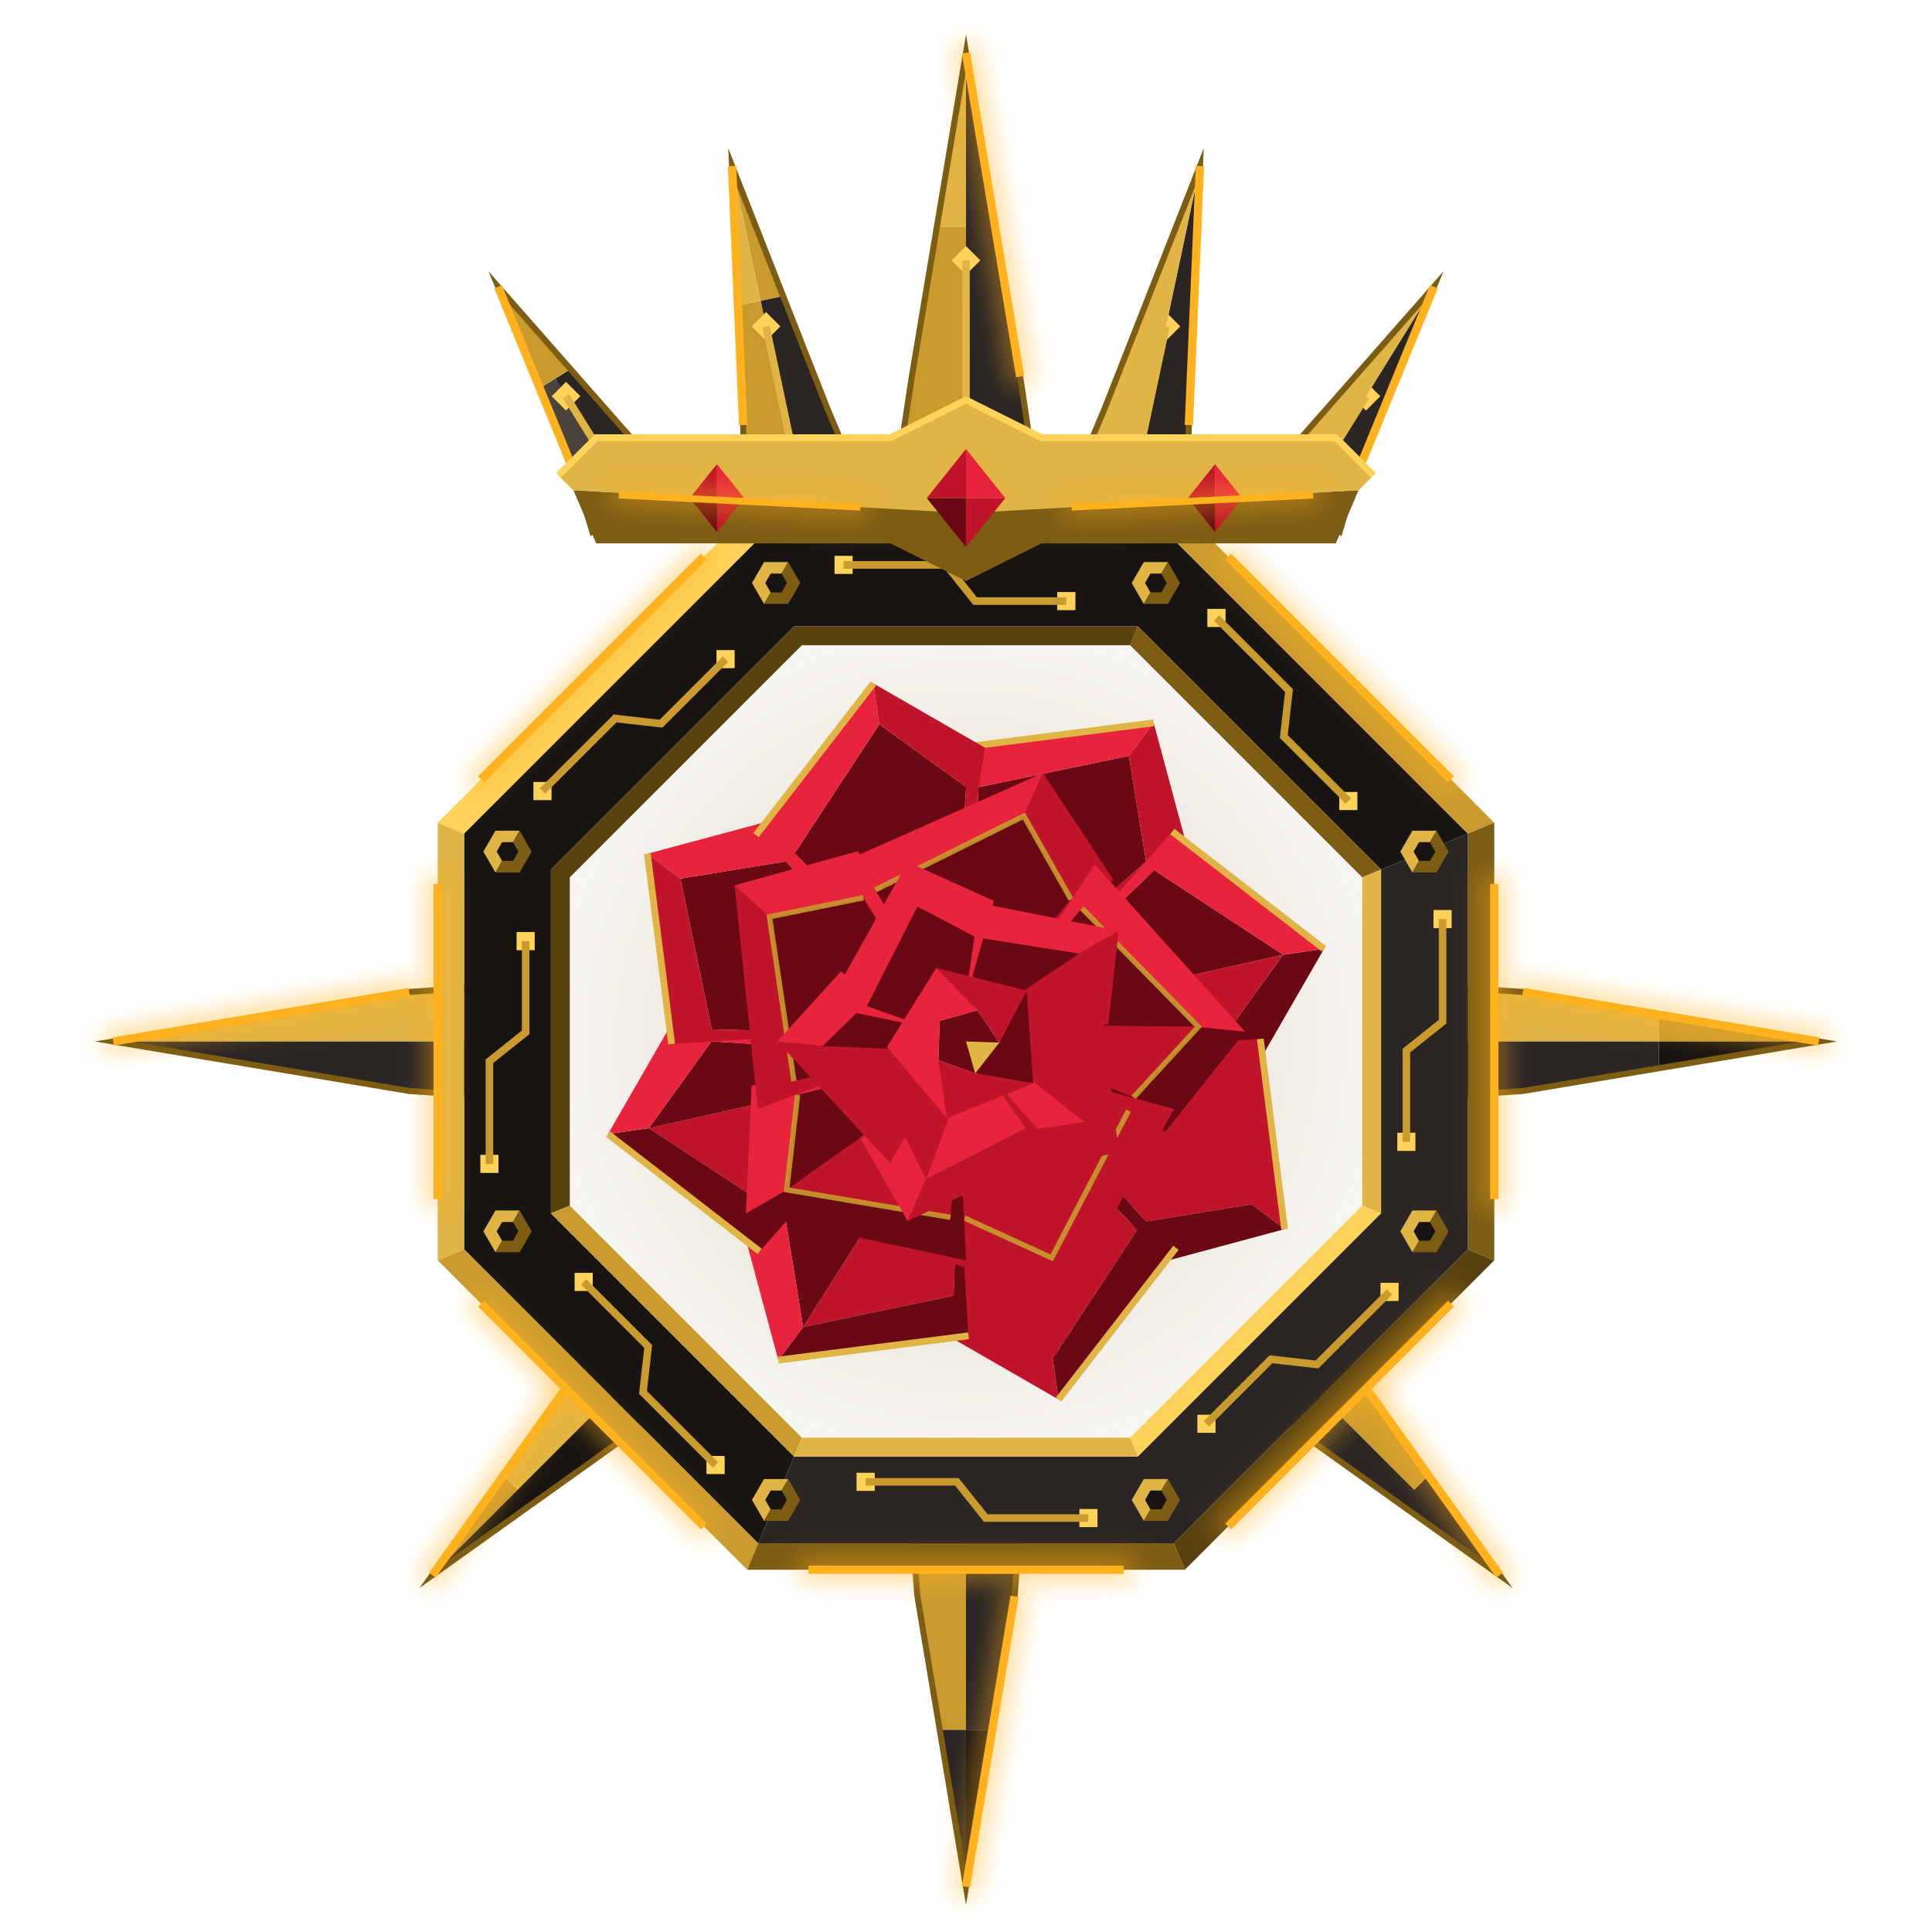
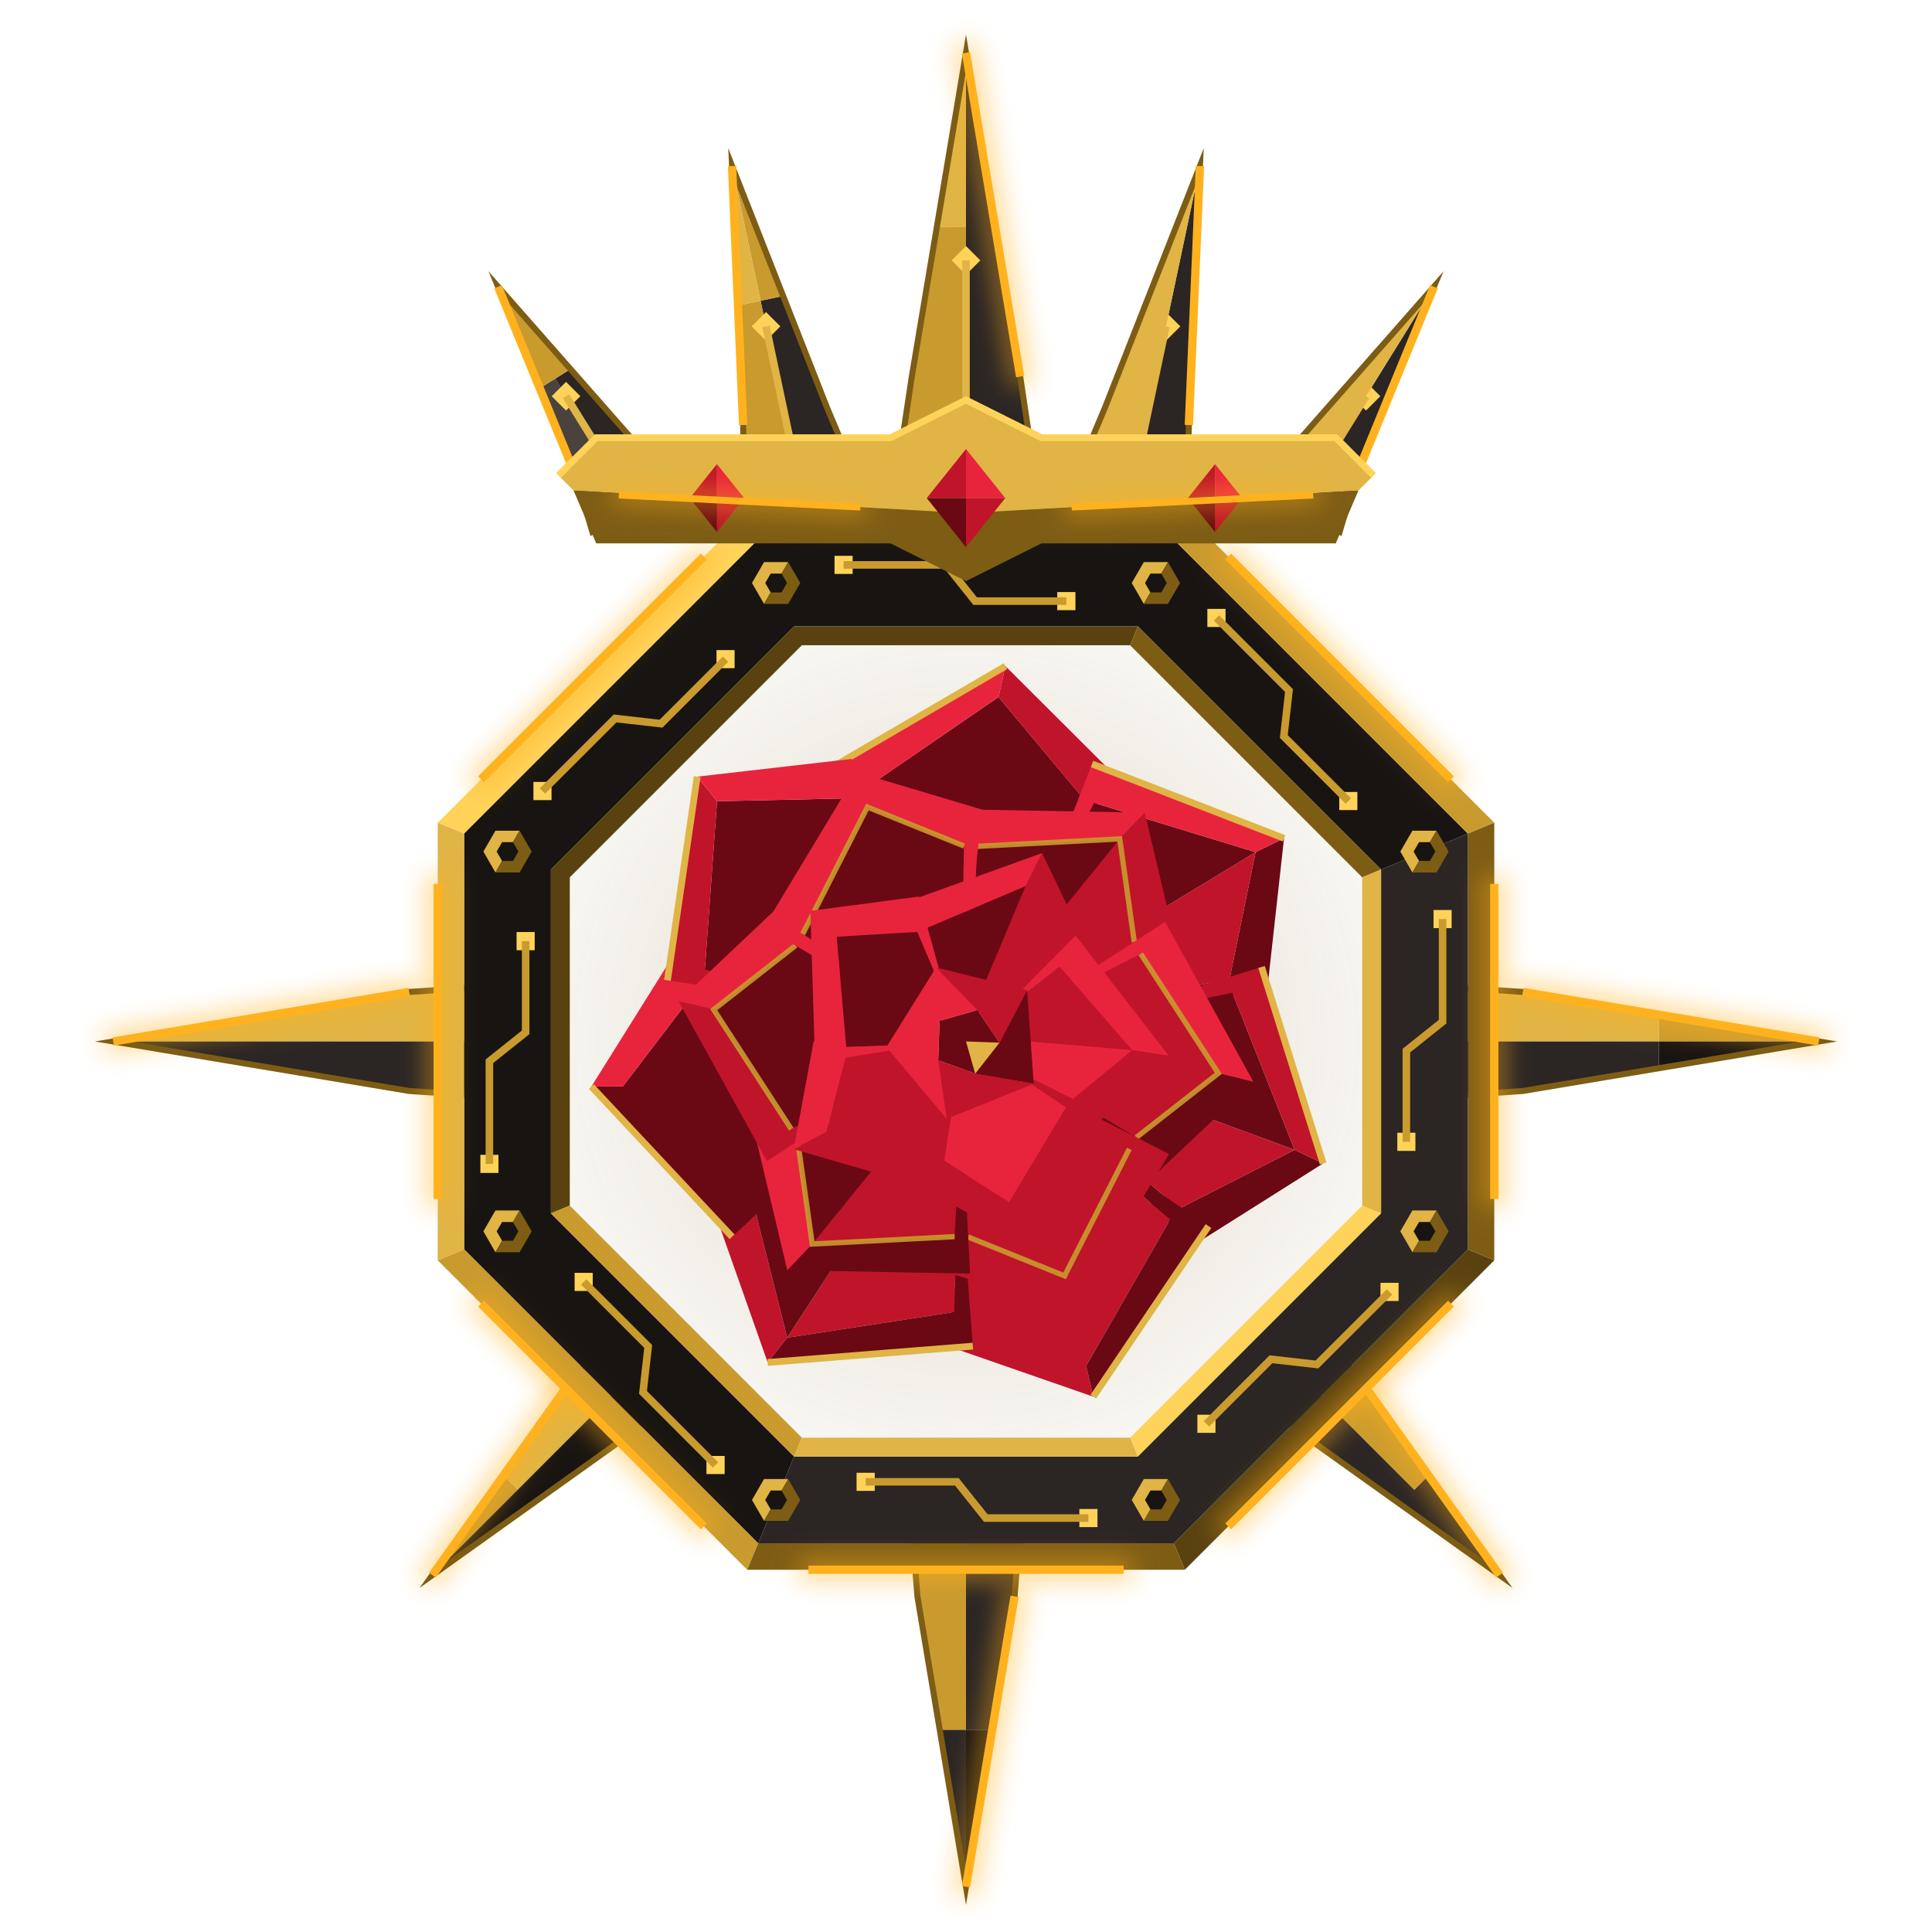
<svg xmlns="http://www.w3.org/2000/svg" viewBox="0 0 256 256" width="256" height="256">
  <defs>
    <radialGradient id="thornbound-sigil-main-bloom" gradientUnits="userSpaceOnUse" cx="128" cy="138" r="72">
      <stop offset="0" stop-color="#c0142a" stop-opacity="0.28" />
      <stop offset="0.6" stop-color="#7d5c14" stop-opacity="0.1" />
      <stop offset="1" stop-color="#7d5c14" stop-opacity="0" />
    </radialGradient>
    <filter id="thornbound-sigil-main-glow" filterUnits="userSpaceOnUse" x="0" y="0" width="256" height="256" color-interpolation-filters="sRGB">
      <feGaussianBlur stdDeviation="1.7" />
    </filter>
  </defs>
  <circle cx="128" cy="138" r="72" fill="url(#thornbound-sigil-main-bloom)" />
  <path d="M188 138L188 130.5L201.78 131.44L219.8 134.45L219.8 138ZM68 138L36.2 138L36.2 134.45L54.22 131.44L68 130.5ZM36.2 138L15 138L36.2 134.45ZM85.57 180.43L68.6 197.4L66.71 195.5L74.72 184.28L81.33 176.18Z" fill="#e0b445" />
  <path d="M188 138L219.8 138L219.8 141.55L201.78 144.56L188 145.5ZM68 138L68 145.5L54.22 144.56L36.2 141.55L36.2 138ZM36.2 138L36.2 141.55L15 138ZM128 198L135.5 198L134.44 211.52L131.48 229.2L128 229.2ZM128 229.2L128 250L124.52 229.2ZM170.43 180.43L187.4 197.4L185.5 199.29L174.28 191.28L166.18 184.67ZM187.4 197.4L189.29 195.5L198.71 208.71ZM187.4 197.4L198.71 208.71L185.5 199.29Z" fill="#2b2524" />
  <path d="M219.8 138L219.8 134.45L241 138ZM128 198L128 229.2L124.52 229.2L121.56 211.52L120.5 198ZM170.43 180.43L174.67 176.18L181.28 184.28L189.29 195.5L187.4 197.4ZM68.6 197.4L57.29 208.71L66.71 195.5Z" fill="#c99a2e" />
  <path d="M219.8 138L241 138L219.8 141.55ZM128 229.2L131.48 229.2L128 250ZM85.57 180.43L89.82 184.67L81.72 191.28L70.5 199.29L68.6 197.4ZM68.6 197.4L70.5 199.29L57.29 208.71Z" fill="#181411" />
  <g filter="url(#thornbound-sigil-main-glow)" fill="none" opacity="0.6" stroke-linejoin="miter" stroke-linecap="square">
    <path d="M201.78 131.44L241 138M54.22 131.44L15 138M134.44 211.52L128 250M181.28 184.28L198.71 208.71M74.72 184.28L57.29 208.71" stroke="#ffb21e" stroke-width="2.42" />
  </g>
  <path d="M188 130.5L201.78 131.44L241 138L201.78 144.56L188 145.5ZM68 145.5L54.22 144.56L15 138L54.22 131.44L68 130.5ZM135.5 198L134.44 211.52L128 250L121.56 211.52L120.5 198ZM174.67 176.18L181.28 184.28L198.71 208.71L174.28 191.28L166.18 184.67ZM89.82 184.67L81.72 191.28L57.29 208.71L74.72 184.28L81.33 176.18Z" fill="none" stroke="#7d5c14" stroke-width="0.8" stroke-linejoin="miter" stroke-miterlimit="8" />
  <path d="M201.78 131.44L241 138M54.22 131.44L15 138M134.44 211.52L128 250M181.28 184.28L198.71 208.71M74.72 184.28L57.29 208.71" fill="none" stroke="#ffb21e" stroke-width="1.1" stroke-linejoin="miter" stroke-miterlimit="8" />
  <path d="M84 67L78.48 70.43L76.25 62.97L71.52 51.45L73.56 50.18Z" fill="#4a423d" />
  <path d="M84 67L73.56 50.18L75.6 48.91L83.83 58.27L89.52 63.57ZM172 67L182.44 50.18L184.48 51.45L179.75 62.97L177.52 70.43ZM182.44 50.18L190 38L184.48 51.45ZM106 64.5L100.78 39.85L103.77 39.22L109.57 53.98L113.34 62.95ZM150 64.5L155.22 39.85L158.21 40.48L157.53 56.32L157.34 66.05ZM155.22 39.85L159 22L158.21 40.48ZM128 62L128 30.1L131.87 30.1L135.18 49.9L137 62ZM128 30.1L128 7L131.87 30.1Z" fill="#2b2524" />
  <path d="M73.56 50.18L71.52 51.45L66 38ZM73.56 50.18L66 38L75.6 48.91ZM106 64.5L98.66 66.05L98.47 56.32L97.79 40.48L100.78 39.85ZM100.78 39.85L97 22L103.77 39.22ZM128 62L119 62L120.82 49.9L124.13 30.1L128 30.1Z" fill="#c99a2e" />
  <path d="M75 50.6L76.9 52.5L75 54.4L73.1 52.5ZM181 50.6L182.9 52.5L181 54.4L179.1 52.5ZM101.5 41.35L103.4 43.25L101.5 45.15L99.6 43.25ZM154.5 41.35L156.4 43.25L154.5 45.15L152.6 43.25ZM128 32.6L129.9 34.5L128 36.4L126.1 34.5Z" fill="#ffd35a" />
  <path d="M172 67L166.48 63.57L172.17 58.27L180.4 48.91L182.44 50.18ZM182.44 50.18L180.4 48.91L190 38ZM100.78 39.85L97.79 40.48L97 22ZM150 64.5L142.66 62.95L146.43 53.98L152.23 39.22L155.22 39.85ZM155.22 39.85L152.23 39.22L159 22ZM128 30.1L124.13 30.1L128 7Z" fill="#e0b445" />
  <g filter="url(#thornbound-sigil-main-glow)" fill="none" opacity="0.6" stroke-linejoin="miter" stroke-linecap="square">
    <path d="M135.18 49.9L128 7" stroke="#ffb21e" stroke-width="2.42" />
  </g>
  <path d="M78.48 70.43L76.25 62.97L66 38L83.83 58.27L89.52 63.57ZM166.48 63.57L172.17 58.27L190 38L179.75 62.97L177.52 70.43ZM98.66 66.05L98.47 56.32L97 22L109.57 53.98L113.34 62.95ZM142.66 62.95L146.43 53.98L159 22L157.53 56.32L157.34 66.05ZM119 62L120.82 49.9L128 7L135.18 49.9L137 62Z" fill="none" stroke="#7d5c14" stroke-width="0.8" stroke-linejoin="miter" stroke-miterlimit="8" />
  <path d="M76.25 62.97L66 38M179.75 62.97L190 38M98.47 56.32L97 22M157.53 56.32L159 22M135.18 49.9L128 7" fill="none" stroke="#ffb21e" stroke-width="1.1" stroke-linejoin="miter" stroke-miterlimit="8" />
  <path d="M81.84 63.52L75 52.5M174.16 63.52L181 52.5M104.92 59.4L101.5 43.25M151.08 59.4L154.5 43.25M128 55.4L128 34.5" fill="none" stroke="#e0b445" stroke-width="1" stroke-linejoin="miter" stroke-miterlimit="8" />
  <path d="M155.54 71.5L100.46 71.5L99.01 68L157 68ZM183 160.78L150.78 193L149.75 190.5L180.5 159.75ZM100.46 71.5L61.5 110.46L58 109.01L99.01 68Z" fill="#ffd35a" />
  <path d="M150.78 83L105.22 83L100.46 71.5L155.54 71.5ZM194.5 110.46L183 115.22L150.78 83L155.54 71.5ZM105.22 193L100.46 204.5L61.5 165.55L73 160.78ZM73 115.22L73 160.78L61.5 165.55L61.5 110.46ZM105.22 83L73 115.22L61.5 110.46L100.46 71.5Z" fill="#181411" />
  <path d="M149.75 85.5L106.25 85.5L105.22 83L150.78 83ZM198 167L157 208L155.54 204.5L194.5 165.55ZM75.5 116.25L75.5 159.75L73 160.78L73 115.22ZM106.25 85.5L75.5 116.25L73 115.22L105.22 83Z" fill="#5a4210" />
  <path d="M198 109.01L194.5 110.46L155.54 71.5L157 68ZM100.46 204.5L99.01 208L58 167L61.5 165.55ZM106.25 190.5L105.22 193L73 160.78L75.5 159.75Z" fill="#c99a2e" />
  <path d="M183 115.22L180.5 116.25L149.75 85.5L150.78 83ZM198 167L194.5 165.55L194.5 110.46L198 109.01ZM157 208L99.01 208L100.46 204.5L155.54 204.5Z" fill="#7d5c14" />
  <path d="M194.5 165.55L183 160.78L183 115.22L194.5 110.46ZM194.5 165.55L155.54 204.5L150.78 193L183 160.78ZM155.54 204.5L100.46 204.5L105.22 193L150.78 193Z" fill="#2b2524" />
  <path d="M183 160.78L180.5 159.75L180.5 116.25L183 115.22ZM150.78 193L105.22 193L106.25 190.5L149.75 190.5ZM61.5 110.46L61.5 165.55L58 167L58 109.01Z" fill="#e0b445" />
  <path d="M112.98 73.65L112.98 76.05L110.58 76.05L110.58 73.65ZM142.5 78.45L142.5 80.85L140.09 80.85L140.09 78.45ZM162.39 80.68L162.39 83.08L159.98 83.08L159.98 80.68ZM179.86 104.94L179.86 107.34L177.46 107.34L177.46 104.94ZM192.35 120.58L192.35 122.98L189.95 122.98L189.95 120.58ZM187.55 150.09L187.55 152.5L185.15 152.5L185.15 150.09ZM185.32 169.98L185.32 172.39L182.92 172.39L182.92 169.98ZM161.06 187.46L161.06 189.86L158.66 189.86L158.66 187.46ZM145.42 199.95L145.42 202.35L143.02 202.35L143.02 199.95ZM115.91 195.15L115.91 197.55L113.5 197.55L113.5 195.15ZM96.02 192.92L96.02 195.32L93.61 195.32L93.61 192.92ZM78.54 168.66L78.54 171.06L76.14 171.06L76.14 168.66ZM66.05 153.02L66.05 155.42L63.65 155.42L63.65 153.02ZM70.85 123.5L70.85 125.91L68.45 125.91L68.45 123.5ZM73.08 103.61L73.08 106.02L70.68 106.02L70.68 103.61ZM97.34 86.14L97.34 88.54L94.94 88.54L94.94 86.14Z" fill="#ffd35a" />
  <path d="M153.16 77.25L151.56 80.02L149.96 77.25L151.56 74.48L154.76 74.48ZM188.75 112.84L187.15 115.61L185.55 112.84L187.15 110.07L190.35 110.07ZM188.75 163.16L187.15 165.93L185.55 163.16L187.15 160.39L190.35 160.39ZM153.16 198.75L151.56 201.52L149.96 198.75L151.56 195.98L154.76 195.98ZM102.84 198.75L101.24 201.52L99.64 198.75L101.24 195.98L104.44 195.98ZM67.25 163.16L65.65 165.93L64.05 163.16L65.65 160.39L68.85 160.39ZM67.25 112.84L65.65 115.61L64.05 112.84L65.65 110.07L68.85 110.07ZM102.84 77.25L101.24 80.02L99.64 77.25L101.24 74.48L104.44 74.48Z" fill="#e0b445" />
  <path d="M153.16 77.25L154.76 74.48L156.36 77.25L154.76 80.02L151.56 80.02ZM188.75 112.84L190.35 110.07L191.95 112.84L190.35 115.61L187.15 115.61ZM188.75 163.16L190.35 160.39L191.95 163.16L190.35 165.93L187.15 165.93ZM153.16 198.75L154.76 195.98L156.36 198.75L154.76 201.52L151.56 201.52ZM102.84 198.75L104.44 195.98L106.04 198.75L104.44 201.52L101.24 201.52ZM67.25 163.16L68.85 160.39L70.45 163.16L68.85 165.93L65.65 165.93ZM67.25 112.84L68.85 110.07L70.45 112.84L68.85 115.61L65.65 115.61ZM102.84 77.25L104.44 74.48L106.04 77.25L104.44 80.02L101.24 80.02Z" fill="#7d5c14" />
  <path d="M153.88 76L154.6 77.25L153.88 78.5L152.44 78.5L151.72 77.25L152.44 76ZM189.47 111.59L190.19 112.84L189.47 114.08L188.03 114.08L187.31 112.84L188.03 111.59ZM189.47 161.92L190.19 163.16L189.47 164.41L188.03 164.41L187.31 163.16L188.03 161.92ZM153.88 197.5L154.6 198.75L153.88 200L152.44 200L151.72 198.75L152.44 197.5ZM103.56 197.5L104.28 198.75L103.56 200L102.12 200L101.4 198.75L102.12 197.5ZM67.97 161.92L68.69 163.16L67.97 164.41L66.53 164.41L65.81 163.16L66.53 161.92ZM67.97 111.59L68.69 112.84L67.97 114.08L66.53 114.08L65.81 112.84L66.53 111.59ZM103.56 76L104.28 77.25L103.56 78.5L102.12 78.5L101.4 77.25L102.12 76Z" fill="#181411" />
  <g filter="url(#thornbound-sigil-main-glow)" fill="none" opacity="0.6" stroke-linejoin="miter" stroke-linecap="square">
    <path d="M107.12 68L148.88 68M162.74 73.74L192.26 103.26M198 117.12L198 158.88M192.26 172.74L162.74 202.26M148.88 208L107.12 208M93.26 202.26L63.74 172.74M58 158.88L58 117.12M63.74 103.26L93.26 73.74" stroke="#ffb21e" stroke-width="2.42" />
  </g>
  <path d="M111.78 74.85L125.38 74.85L129.21 79.65L141.29 79.65M161.19 81.88L170.8 91.5L170.11 97.59L178.66 106.14M191.15 121.78L191.15 135.38L186.35 139.21L186.35 151.29M184.12 171.19L174.5 180.8L168.41 180.11L159.86 188.66M144.22 201.15L130.62 201.15L126.79 196.35L114.71 196.35M94.81 194.12L85.2 184.5L85.89 178.41L77.34 169.86M64.85 154.22L64.85 140.62L69.65 136.79L69.65 124.71M71.88 104.81L81.5 95.2L87.59 95.89L96.14 87.34" fill="none" stroke="#c99a2e" stroke-width="1" stroke-linejoin="miter" stroke-miterlimit="8" />
  <path d="M107.12 68L148.88 68M162.74 73.74L192.26 103.26M198 117.12L198 158.88M192.26 172.74L162.74 202.26M148.88 208L107.12 208M93.26 202.26L63.74 172.74M58 158.88L58 117.12M63.74 103.26L93.26 73.74" fill="none" stroke="#ffb21e" stroke-width="1.1" stroke-linejoin="miter" stroke-miterlimit="8" />
  <path d="M74 63L79 58L118 58L128 53L138 58L177 58L182 63L180 65L128 68L76 65Z" fill="#e0b445" />
  <path d="M76 65L128 68L180 65L177 72L138 72L128 77L118 72L79 72Z" fill="#7d5c14" />
  <path d="M128 59.5L133.2 66L128 66ZM95 61.5L98.6 66L95 66ZM161 61.5L164.6 66L161 66Z" fill="#e8243c" />
  <path d="M128 59.5L128 66L122.8 66ZM128 66L133.2 66L128 72.5ZM95 61.5L95 66L91.4 66ZM95 66L98.6 66L95 70.5ZM161 61.5L161 66L157.4 66ZM161 66L164.6 66L161 70.5Z" fill="#c0142a" />
  <path d="M122.8 66L128 66L128 72.5ZM91.4 66L95 66L95 70.5ZM157.4 66L161 66L161 70.5Z" fill="#6a0913" />
  <g filter="url(#thornbound-sigil-main-glow)" fill="none" opacity="0.6" stroke-linejoin="miter" stroke-linecap="square">
    <path d="M82 65.6L114 67.2M174 65.6L142 67.2" stroke="#ffb21e" stroke-width="1.98" />
  </g>
  <path d="M74 63L79 58L118 58L128 53L138 58L177 58L182 63" fill="none" stroke="#ffd35a" stroke-width="0.9" stroke-linejoin="miter" stroke-miterlimit="8" />
  <path d="M82 65.6L114 67.2M174 65.6L142 67.2" fill="none" stroke="#ffb21e" stroke-width="0.9" stroke-linejoin="miter" stroke-miterlimit="8" />
-   <path d="M133.43 125.64L129.18 123.05L129.6 104.32L149.58 100.16ZM133.43 125.64L149.58 100.16L151.86 114.17L137.74 126.59Z" fill="#6a0913" />
-   <path d="M129.18 123.05L127.66 99L152.87 95.78L149.58 100.16L129.6 104.32Z" fill="#e8243c" />
-   <path d="M149.58 100.16L152.87 95.78L157.3 112.26L137.74 126.59L151.86 114.17Z" fill="#c0142a" />
-   <path d="M127.66 99L152.87 95.78" fill="none" stroke="#e0b445" stroke-width="0.9" stroke-linejoin="miter" stroke-miterlimit="8" />
-   <path d="M140.58 133.1L139.41 128.26L152.95 115.31L170.02 126.51ZM170.02 126.51L175.44 125.73L166.92 140.52L142.95 136.82L161.72 138.02Z" fill="#6a0913" />
-   <path d="M140.58 133.1L170.02 126.51L161.72 138.02L142.95 136.82Z" fill="#c0142a" />
-   <path d="M139.41 128.26L155.34 110.18L175.44 125.73L170.02 126.51L152.95 115.31Z" fill="#e8243c" />
-   <path d="M155.34 110.18L175.44 125.73" fill="none" stroke="#e0b445" stroke-width="0.9" stroke-linejoin="miter" stroke-miterlimit="8" />
-   <path d="M140.36 143.43L142.95 139.18L161.68 139.6L165.84 159.58ZM140.36 143.43L165.84 159.58L151.83 161.86L139.41 147.74ZM142.95 139.18L167 137.66L170.22 162.87L165.84 159.58L161.68 139.6Z" fill="#c0142a" />
-   <path d="M165.84 159.58L170.22 162.87L153.74 167.3L139.41 147.74L151.83 161.86Z" fill="#6a0913" />
-   <path d="M167 137.66L170.22 162.87" fill="none" stroke="#e0b445" stroke-width="0.9" stroke-linejoin="miter" stroke-miterlimit="8" />
-   <path d="M132.9 150.58L137.74 149.41L150.69 162.95L139.49 180.02ZM132.9 150.58L139.49 180.02L127.98 171.72L129.18 152.95ZM139.49 180.02L140.27 185.44L125.48 176.92L129.18 152.95L127.98 171.72Z" fill="#c0142a" />
-   <path d="M137.74 149.41L155.82 165.34L140.27 185.44L139.49 180.02L150.69 162.95Z" fill="#6a0913" />
-   <path d="M155.82 165.34L140.27 185.44" fill="none" stroke="#e0b445" stroke-width="0.9" stroke-linejoin="miter" stroke-miterlimit="8" />
-   <path d="M122.57 150.36L126.82 152.95L126.4 171.68L106.42 175.84Z" fill="#c0142a" />
-   <path d="M122.57 150.36L106.42 175.84L104.14 161.83L118.26 149.41ZM126.82 152.95L128.34 177L103.13 180.22L106.42 175.84L126.4 171.68Z" fill="#6a0913" />
-   <path d="M106.42 175.84L103.13 180.22L98.7 163.74L118.26 149.41L104.14 161.83Z" fill="#e8243c" />
-   <path d="M128.34 177L103.13 180.22" fill="none" stroke="#e0b445" stroke-width="0.9" stroke-linejoin="miter" stroke-miterlimit="8" />
-   <path d="M115.42 142.9L116.59 147.74L103.05 160.69L85.98 149.49Z" fill="#c0142a" />
-   <path d="M115.42 142.9L85.98 149.49L94.28 137.98L113.05 139.18ZM116.59 147.74L100.66 165.82L80.56 150.27L85.98 149.49L103.05 160.69Z" fill="#6a0913" />
-   <path d="M85.98 149.49L80.56 150.27L89.08 135.48L113.05 139.18L94.28 137.98Z" fill="#e8243c" />
-   <path d="M100.66 165.82L80.56 150.27" fill="none" stroke="#e0b445" stroke-width="0.9" stroke-linejoin="miter" stroke-miterlimit="8" />
-   <path d="M115.64 132.57L113.05 136.82L94.32 136.4L90.16 116.42ZM115.64 132.57L90.16 116.42L104.17 114.14L116.59 128.26Z" fill="#6a0913" />
-   <path d="M113.05 136.82L89 138.34L85.78 113.13L90.16 116.42L94.32 136.4Z" fill="#c0142a" />
-   <path d="M90.16 116.42L85.78 113.13L102.26 108.7L116.59 128.26L104.17 114.14Z" fill="#e8243c" />
-   <path d="M89 138.34L85.78 113.13" fill="none" stroke="#e0b445" stroke-width="0.9" stroke-linejoin="miter" stroke-miterlimit="8" />
-   <path d="M123.1 125.42L118.26 126.59L105.31 113.05L116.51 95.98ZM123.1 125.42L116.51 95.98L128.02 104.28L126.82 123.05Z" fill="#6a0913" />
-   <path d="M118.26 126.59L100.18 110.66L115.73 90.56L116.51 95.98L105.31 113.05Z" fill="#e8243c" />
-   <path d="M116.51 95.98L115.73 90.56L130.52 99.08L126.82 123.05L128.02 104.28Z" fill="#c0142a" />
-   <path d="M100.18 110.66L115.73 90.56" fill="none" stroke="#e0b445" stroke-width="0.9" stroke-linejoin="miter" stroke-miterlimit="8" />
-   <path d="M128.34 129.91L123.5 130.21L115.96 117.93L135.67 108.13ZM128.34 129.91L135.67 108.13L141.91 119.18L132.5 130.21Z" fill="#6a0913" />
-   <path d="M123.5 130.21L110.95 114.54L138.2 102.43L135.67 108.13L115.96 117.93Z" fill="#e8243c" />
-   <path d="M135.67 108.13L138.2 102.43L147.55 116.58L132.5 130.21L141.91 119.18Z" fill="#c0142a" />
-   <path d="M115.96 117.93L135.67 108.13L141.91 119.18" fill="none" stroke="#c99a2e" stroke-width="0.7" opacity="0.9" stroke-linejoin="miter" stroke-miterlimit="8" />
-   <path d="M135.8 135.82L134.02 131.31L143.36 120.35L158.78 136.06ZM158.78 136.06L164.98 136.71L154.41 149.98L136.8 139.87L150.2 145.41Z" fill="#6a0913" />
-   <path d="M135.8 135.82L158.78 136.06L150.2 145.41L136.8 139.87Z" fill="#c0142a" />
-   <path d="M134.02 131.31L145.05 114.54L164.98 136.71L158.78 136.06L143.36 120.35Z" fill="#e8243c" />
-   <path d="M143.36 120.35L158.78 136.06L150.2 145.41" fill="none" stroke="#c99a2e" stroke-width="0.7" opacity="0.9" stroke-linejoin="miter" stroke-miterlimit="8" />
-   <path d="M132.48 144.75L136.22 141.66L149.53 147.16L139.35 166.67ZM132.48 144.75L139.35 166.67L127.81 161.4L128.94 146.95ZM136.22 141.66L155.58 146.96L140.65 172.77L139.35 166.67L149.53 147.16ZM139.35 166.67L140.65 172.77L124.77 166.82L128.94 146.95L127.81 161.4Z" fill="#c0142a" />
-   <path d="M149.53 147.16L139.35 166.67L127.81 161.4" fill="none" stroke="#c99a2e" stroke-width="0.7" opacity="0.9" stroke-linejoin="miter" stroke-miterlimit="8" />
-   <path d="M122.97 144.35L127.06 146.95L125.94 161.31L104.24 157.66Z" fill="#c0142a" />
-   <path d="M122.97 144.35L104.24 157.66L105.69 145.05L119.78 141.66ZM127.06 146.95L128 167L98.84 160.78L104.24 157.66L125.94 161.31Z" fill="#6a0913" />
-   <path d="M104.24 157.66L98.84 160.78L99.59 143.83L119.78 141.66L105.69 145.05Z" fill="#e8243c" />
-   <path d="M125.94 161.31L104.24 157.66L105.69 145.05" fill="none" stroke="#c99a2e" stroke-width="0.7" opacity="0.9" stroke-linejoin="miter" stroke-miterlimit="8" />
-   <path d="M120.41 135.18L119.2 139.87L105.2 143.25L101.96 121.48ZM120.41 135.18L101.96 121.48L114.4 118.96L121.98 131.31Z" fill="#6a0913" />
-   <path d="M119.2 139.87L100.42 146.96L97.33 117.31L101.96 121.48L105.2 143.25Z" fill="#c0142a" />
-   <path d="M101.96 121.48L97.33 117.31L113.68 112.78L121.98 131.31L114.4 118.96Z" fill="#e8243c" />
-   <path d="M105.2 143.25L101.96 121.48L114.4 118.96" fill="none" stroke="#c99a2e" stroke-width="0.7" opacity="0.9" stroke-linejoin="miter" stroke-miterlimit="8" />
-   <path d="M130.81 134.49L128.17 133L128.39 124.05L143.01 126.35Z" fill="#6a0913" />
-   <path d="M130.81 134.49L143.01 126.35L141.58 134.76L132.7 136.29ZM143.01 126.35L148.23 123.31L146.87 135.75L132.7 136.29L141.58 134.76Z" fill="#c0142a" />
-   <path d="M128.17 133L126.67 119.05L148.23 123.31L143.01 126.35L128.39 124.05Z" fill="#e8243c" />
-   <path d="M132.21 139.59L132.81 136.62L141.39 134.06L143.71 148.68ZM132.81 136.62L145.62 130.88L148.23 152.69L143.71 148.68L141.39 134.06ZM143.71 148.68L148.23 152.69L135.97 155.25L131.08 141.94L135.27 149.91Z" fill="#c0142a" />
-   <path d="M132.21 139.59L143.71 148.68L135.27 149.91L131.08 141.94Z" fill="#e8243c" />
-   <path d="M127.79 142.5L130.8 142.15L135.89 149.52L122.7 156.25ZM122.7 156.25L120.27 161.78L114.06 150.91L125.2 142.15L118.92 148.6Z" fill="#e8243c" />
-   <path d="M127.79 142.5L122.7 156.25L118.92 148.6L125.2 142.15ZM130.8 142.15L140.21 152.55L120.27 161.78L122.7 156.25L135.89 149.52Z" fill="#c0142a" />
-   <path d="M123.66 139.19L124.92 141.94L119.48 149.06L109.01 138.6ZM124.92 141.94L117.93 154.11L103 138L109.01 138.6L119.48 149.06Z" fill="#c0142a" />
-   <path d="M123.66 139.19L109.01 138.6L115.11 132.64L123.19 136.62Z" fill="#6a0913" />
-   <path d="M109.01 138.6L103 138L111.41 128.73L123.19 136.62L115.11 132.64Z" fill="#e8243c" />
-   <path d="M125.53 134.24L123.3 136.29L114.85 133.32L121.56 120.12ZM125.53 134.24L121.56 120.12L129.12 124.08L127.83 133Z" fill="#6a0913" />
-   <path d="M123.3 136.29L109.56 133.4L120.27 114.22L121.56 120.12L114.85 133.32ZM121.56 120.12L120.27 114.22L131.69 119.36L127.83 133L129.12 124.08Z" fill="#e8243c" />
-   <path d="M136.04 131.25L136.9 143.56L129.22 142.24L132.41 138.15ZM132.41 138.15L129.22 142.24L124.34 140.47L124.52 135.28L129.51 133.86Z" fill="#6a0913" />
-   <path d="M136.9 143.56L125.46 148.19L124.34 140.47L129.22 142.24ZM124.07 128.26L136.04 131.25L132.41 138.15L129.51 133.86Z" fill="#c0142a" />
-   <path d="M125.46 148.19L117.53 138.73L124.52 135.28L124.34 140.47ZM117.53 138.73L124.07 128.26L129.51 133.86L124.52 135.28Z" fill="#e8243c" />
-   <path d="M132.41 138.15L129.22 142.24L128 138Z" fill="#e0b445" />
+   <path d="M128.22 124.16L122.24 123.74L113.85 105.02L132.31 92.36ZM128.22 124.16L132.31 92.36L143.33 105.55L133.76 123.74Z" fill="#6a0913" />
+   <path d="M122.24 123.74L109.67 102.02L133.23 88.27L132.31 92.36L113.85 105.02Z" fill="#e8243c" />
+   <path d="M132.31 92.36L133.23 88.27L147.82 102.82L133.76 123.74L143.33 105.55Z" fill="#c0142a" />
+   <path d="M109.67 102.02L133.23 88.27" fill="none" stroke="#e0b445" stroke-width="0.9" stroke-linejoin="miter" stroke-miterlimit="8" />
+   <path d="M138.96 129.54L135.56 124.6L144.96 106.38L166.37 112.92ZM166.37 112.92L170.14 111.08L167.87 131.56L142.75 133.61L162.92 129.75Z" fill="#6a0913" />
+   <path d="M138.96 129.54L166.37 112.92L162.92 129.75L142.75 133.61Z" fill="#c0142a" />
+   <path d="M135.56 124.6L144.7 101.23L170.14 111.08L166.37 112.92L144.96 106.38Z" fill="#e8243c" />
+   <path d="M144.7 101.23L170.14 111.08" fill="none" stroke="#e0b445" stroke-width="0.9" stroke-linejoin="miter" stroke-miterlimit="8" />
+   <path d="M141.45 141.29L143.19 135.56L163.3 131.55L171.54 152.36ZM171.54 152.36L175.32 154.16L157.89 165.16L140.62 146.79L156.22 160.16Z" fill="#6a0913" />
+   <path d="M141.45 141.29L171.54 152.36L156.22 160.16L140.62 146.79ZM143.19 135.56L167.16 128.13L175.32 154.16L171.54 152.36L163.3 131.55Z" fill="#c0142a" />
+   <path d="M167.16 128.13L175.32 154.16" fill="none" stroke="#e0b445" stroke-width="0.9" stroke-linejoin="miter" stroke-miterlimit="8" />
+   <path d="M133.81 150.57L139.38 148.35L155.06 161.57L143.92 180.99ZM133.81 150.57L143.92 180.99L128.27 173.88L129 153.35ZM143.92 180.99L144.87 185.07L125.4 178.3L129 153.35L128.27 173.88Z" fill="#c0142a" />
+   <path d="M139.38 148.35L160.13 162.46L144.87 185.07L143.92 180.99L155.06 161.57Z" fill="#6a0913" />
+   <path d="M160.13 162.46L144.87 185.07" fill="none" stroke="#e0b445" stroke-width="0.9" stroke-linejoin="miter" stroke-miterlimit="8" />
+   <path d="M121.8 150.38L127 153.35L126.44 173.85L104.31 177.25ZM104.31 177.25L101.72 180.53L94.87 161.1L116.62 148.35L100.11 160.58Z" fill="#c0142a" />
+   <path d="M121.8 150.38L104.31 177.25L100.11 160.58L116.62 148.35ZM127 153.35L128.91 178.37L101.72 180.53L104.31 177.25L126.44 173.85Z" fill="#6a0913" />
+   <path d="M128.91 178.37L101.72 180.53" fill="none" stroke="#e0b445" stroke-width="0.9" stroke-linejoin="miter" stroke-miterlimit="8" />
+   <path d="M114.45 140.87L115.38 146.79L99 159.13L82.54 143.95ZM114.45 140.87L82.54 143.95L92.96 130.28L112.81 135.56ZM115.38 146.79L97 163.88L78.36 143.97L82.54 143.95L99 159.13Z" fill="#6a0913" />
+   <path d="M82.54 143.95L78.36 143.97L89.29 126.5L112.81 135.56L92.96 130.28Z" fill="#e8243c" />
+   <path d="M97 163.88L78.36 143.97" fill="none" stroke="#e0b445" stroke-width="0.9" stroke-linejoin="miter" stroke-miterlimit="8" />
+   <path d="M117.31 129.2L113.25 133.61L93.4 128.5L95.01 106.17ZM117.31 129.2L95.01 106.17L112.19 105.79L120.44 124.6Z" fill="#6a0913" />
+   <path d="M113.25 133.61L88.44 129.9L92.38 102.91L95.01 106.17L93.4 128.5Z" fill="#c0142a" />
+   <path d="M95.01 106.17L92.38 102.91L112.85 100.56L120.44 124.6L112.19 105.79Z" fill="#e8243c" />
+   <path d="M88.44 129.9L92.38 102.91" fill="none" stroke="#e0b445" stroke-width="0.9" stroke-linejoin="miter" stroke-miterlimit="8" />
+   <path d="M132.03 131.34L128.6 129.37L129.51 112.14L148.37 111.16Z" fill="#6a0913" />
+   <path d="M132.03 131.34L148.37 111.16L150.3 124.82L135.17 133.16ZM148.37 111.16L151.68 107.69L155.7 124.61L135.17 133.16L150.3 124.82Z" fill="#c0142a" />
+   <path d="M128.6 129.37L127.46 107.24L151.68 107.69L148.37 111.16L129.51 112.14Z" fill="#e8243c" />
+   <path d="M129.51 112.14L148.37 111.16L150.3 124.82" fill="none" stroke="#c99a2e" stroke-width="0.7" opacity="0.9" stroke-linejoin="miter" stroke-miterlimit="8" />
+   <path d="M135.79 138.16L135.78 134.21L151.15 126.38L161.43 142.22ZM135.79 138.16L161.43 142.22L150.57 150.72L135.78 141.79Z" fill="#c0142a" />
+   <path d="M135.78 134.21L154.37 122.15L166.09 143.35L161.43 142.22L151.15 126.38Z" fill="#e8243c" />
+   <path d="M161.43 142.22L166.09 143.35L153.45 155.29L135.78 141.79L150.57 150.72Z" fill="#6a0913" />
+   <path d="M151.15 126.38L161.43 142.22L150.57 150.72" fill="none" stroke="#c99a2e" stroke-width="0.7" opacity="0.9" stroke-linejoin="miter" stroke-miterlimit="8" />
+   <path d="M131.75 144.83L135.17 142.84L149.64 152.24L141.06 169.06ZM131.75 144.83L141.06 169.06L128.27 163.9L128.6 146.63ZM135.17 142.84L154.91 152.92L142.41 173.66L141.06 169.06L149.64 152.24ZM141.06 169.06L142.41 173.66L125.75 168.69L128.6 146.63L128.27 163.9Z" fill="#c0142a" />
+   <path d="M149.64 152.24L141.06 169.06L128.27 163.9" fill="none" stroke="#c99a2e" stroke-width="0.7" opacity="0.9" stroke-linejoin="miter" stroke-miterlimit="8" />
+   <path d="M123.97 144.66L127.4 146.63L126.49 163.86L107.63 164.84Z" fill="#c0142a" />
+   <path d="M123.97 144.66L107.63 164.84L105.7 151.18L120.83 142.84ZM127.4 146.63L128.54 168.76L104.32 168.31L107.63 164.84L126.49 163.86Z" fill="#6a0913" />
+   <path d="M107.63 164.84L104.32 168.31L100.3 151.39L120.83 142.84L105.7 151.18Z" fill="#e8243c" />
+   <path d="M126.49 163.86L107.63 164.84L105.7 151.18" fill="none" stroke="#c99a2e" stroke-width="0.7" opacity="0.9" stroke-linejoin="miter" stroke-miterlimit="8" />
+   <path d="M120.21 137.84L120.22 141.79L104.85 149.62L94.57 133.78ZM120.21 137.84L94.57 133.78L105.43 125.28L120.22 134.21Z" fill="#6a0913" />
+   <path d="M120.22 141.79L101.63 153.85L89.91 132.65L94.57 133.78L104.85 149.62Z" fill="#c0142a" />
+   <path d="M94.57 133.78L89.91 132.65L102.55 120.71L120.22 134.21L105.43 125.28Z" fill="#e8243c" />
+   <path d="M104.85 149.62L94.57 133.78L105.43 125.28" fill="none" stroke="#c99a2e" stroke-width="0.7" opacity="0.9" stroke-linejoin="miter" stroke-miterlimit="8" />
+   <path d="M124.25 131.17L120.83 133.16L106.36 123.76L114.94 106.94ZM124.25 131.17L114.94 106.94L127.73 112.1L127.4 129.37Z" fill="#6a0913" />
+   <path d="M120.83 133.16L101.09 123.08L113.59 102.34L114.94 106.94L106.36 123.76ZM114.94 106.94L113.59 102.34L130.25 107.31L127.4 129.37L127.73 112.1Z" fill="#e8243c" />
+   <path d="M106.36 123.76L114.94 106.94L127.73 112.1" fill="none" stroke="#c99a2e" stroke-width="0.7" opacity="0.9" stroke-linejoin="miter" stroke-miterlimit="8" />
+   <path d="M129.01 133.79L126.2 133.54L122.39 123.14L135.9 117.41Z" fill="#6a0913" />
+   <path d="M129.01 133.79L135.9 117.41L139.83 127.4L131.46 134.66ZM135.9 117.41L138.09 113.04L144.34 126.13L131.46 134.66L139.83 127.4Z" fill="#c0142a" />
+   <path d="M126.2 133.54L119.15 119.85L138.09 113.04L135.9 117.41L122.39 123.14Z" fill="#e8243c" />
+   <path d="M132.31 137.66L131.68 134.91L140.4 128.07L150.03 139.15ZM150.03 139.15L154.86 139.88L144.34 149.87L132.24 140.26L141.74 145.97Z" fill="#c0142a" />
+   <path d="M132.31 137.66L150.03 139.15L141.74 145.97L132.24 140.26ZM131.68 134.91L142.53 123.97L154.86 139.88L150.03 139.15L140.4 128.07Z" fill="#e8243c" />
+   <path d="M129.66 142L132.08 140.55L141.27 146.73L133.71 159.31ZM129.66 142L133.71 159.31L124.66 153.53L127.17 142.73Z" fill="#e8243c" />
+   <path d="M132.08 140.55L145.83 147.48L134.51 164.12L133.71 159.31L141.27 146.73ZM133.71 159.31L134.51 164.12L121.76 157.2L127.17 142.73L124.66 153.53Z" fill="#c0142a" />
+   <path d="M124.71 140.81L126.84 142.66L123.8 153.32L109.5 150.01ZM124.71 140.81L109.5 150.01L112.2 139.63L123.24 138.67ZM126.84 142.66L124.49 157.89L105.17 152.27L109.5 150.01L123.8 153.32Z" fill="#c0142a" />
+   <path d="M109.5 150.01L105.17 152.27L107.81 138L123.24 138.67L112.2 139.63Z" fill="#e8243c" />
+   <path d="M124.31 135.74L123.2 138.34L112.13 138.74L110.86 124.12ZM124.31 135.74L110.86 124.12L121.57 123.48L125.89 133.68Z" fill="#6a0913" />
+   <path d="M123.2 138.34L108 140.81L107.38 120.69L110.86 124.12L112.13 138.74ZM110.86 124.12L107.38 120.69L121.76 118.8L125.89 133.68L121.57 123.48Z" fill="#e8243c" />
+   <path d="M136.1 131.2L136.97 143.6L129.22 142.27L132.44 138.16ZM132.44 138.16L129.22 142.27L124.32 140.48L124.5 135.27L129.52 133.83Z" fill="#6a0913" />
+   <path d="M136.97 143.6L125.44 148.26L124.32 140.48L129.22 142.27ZM124.04 128.19L136.1 131.2L132.44 138.16L129.52 133.83Z" fill="#c0142a" />
+   <path d="M125.44 148.26L117.45 138.74L124.5 135.27L124.32 140.48ZM117.45 138.74L124.04 128.19L129.52 133.83L124.5 135.27Z" fill="#e8243c" />
+   <path d="M132.44 138.16L129.22 142.27L128 138Z" fill="#e0b445" />
</svg>
